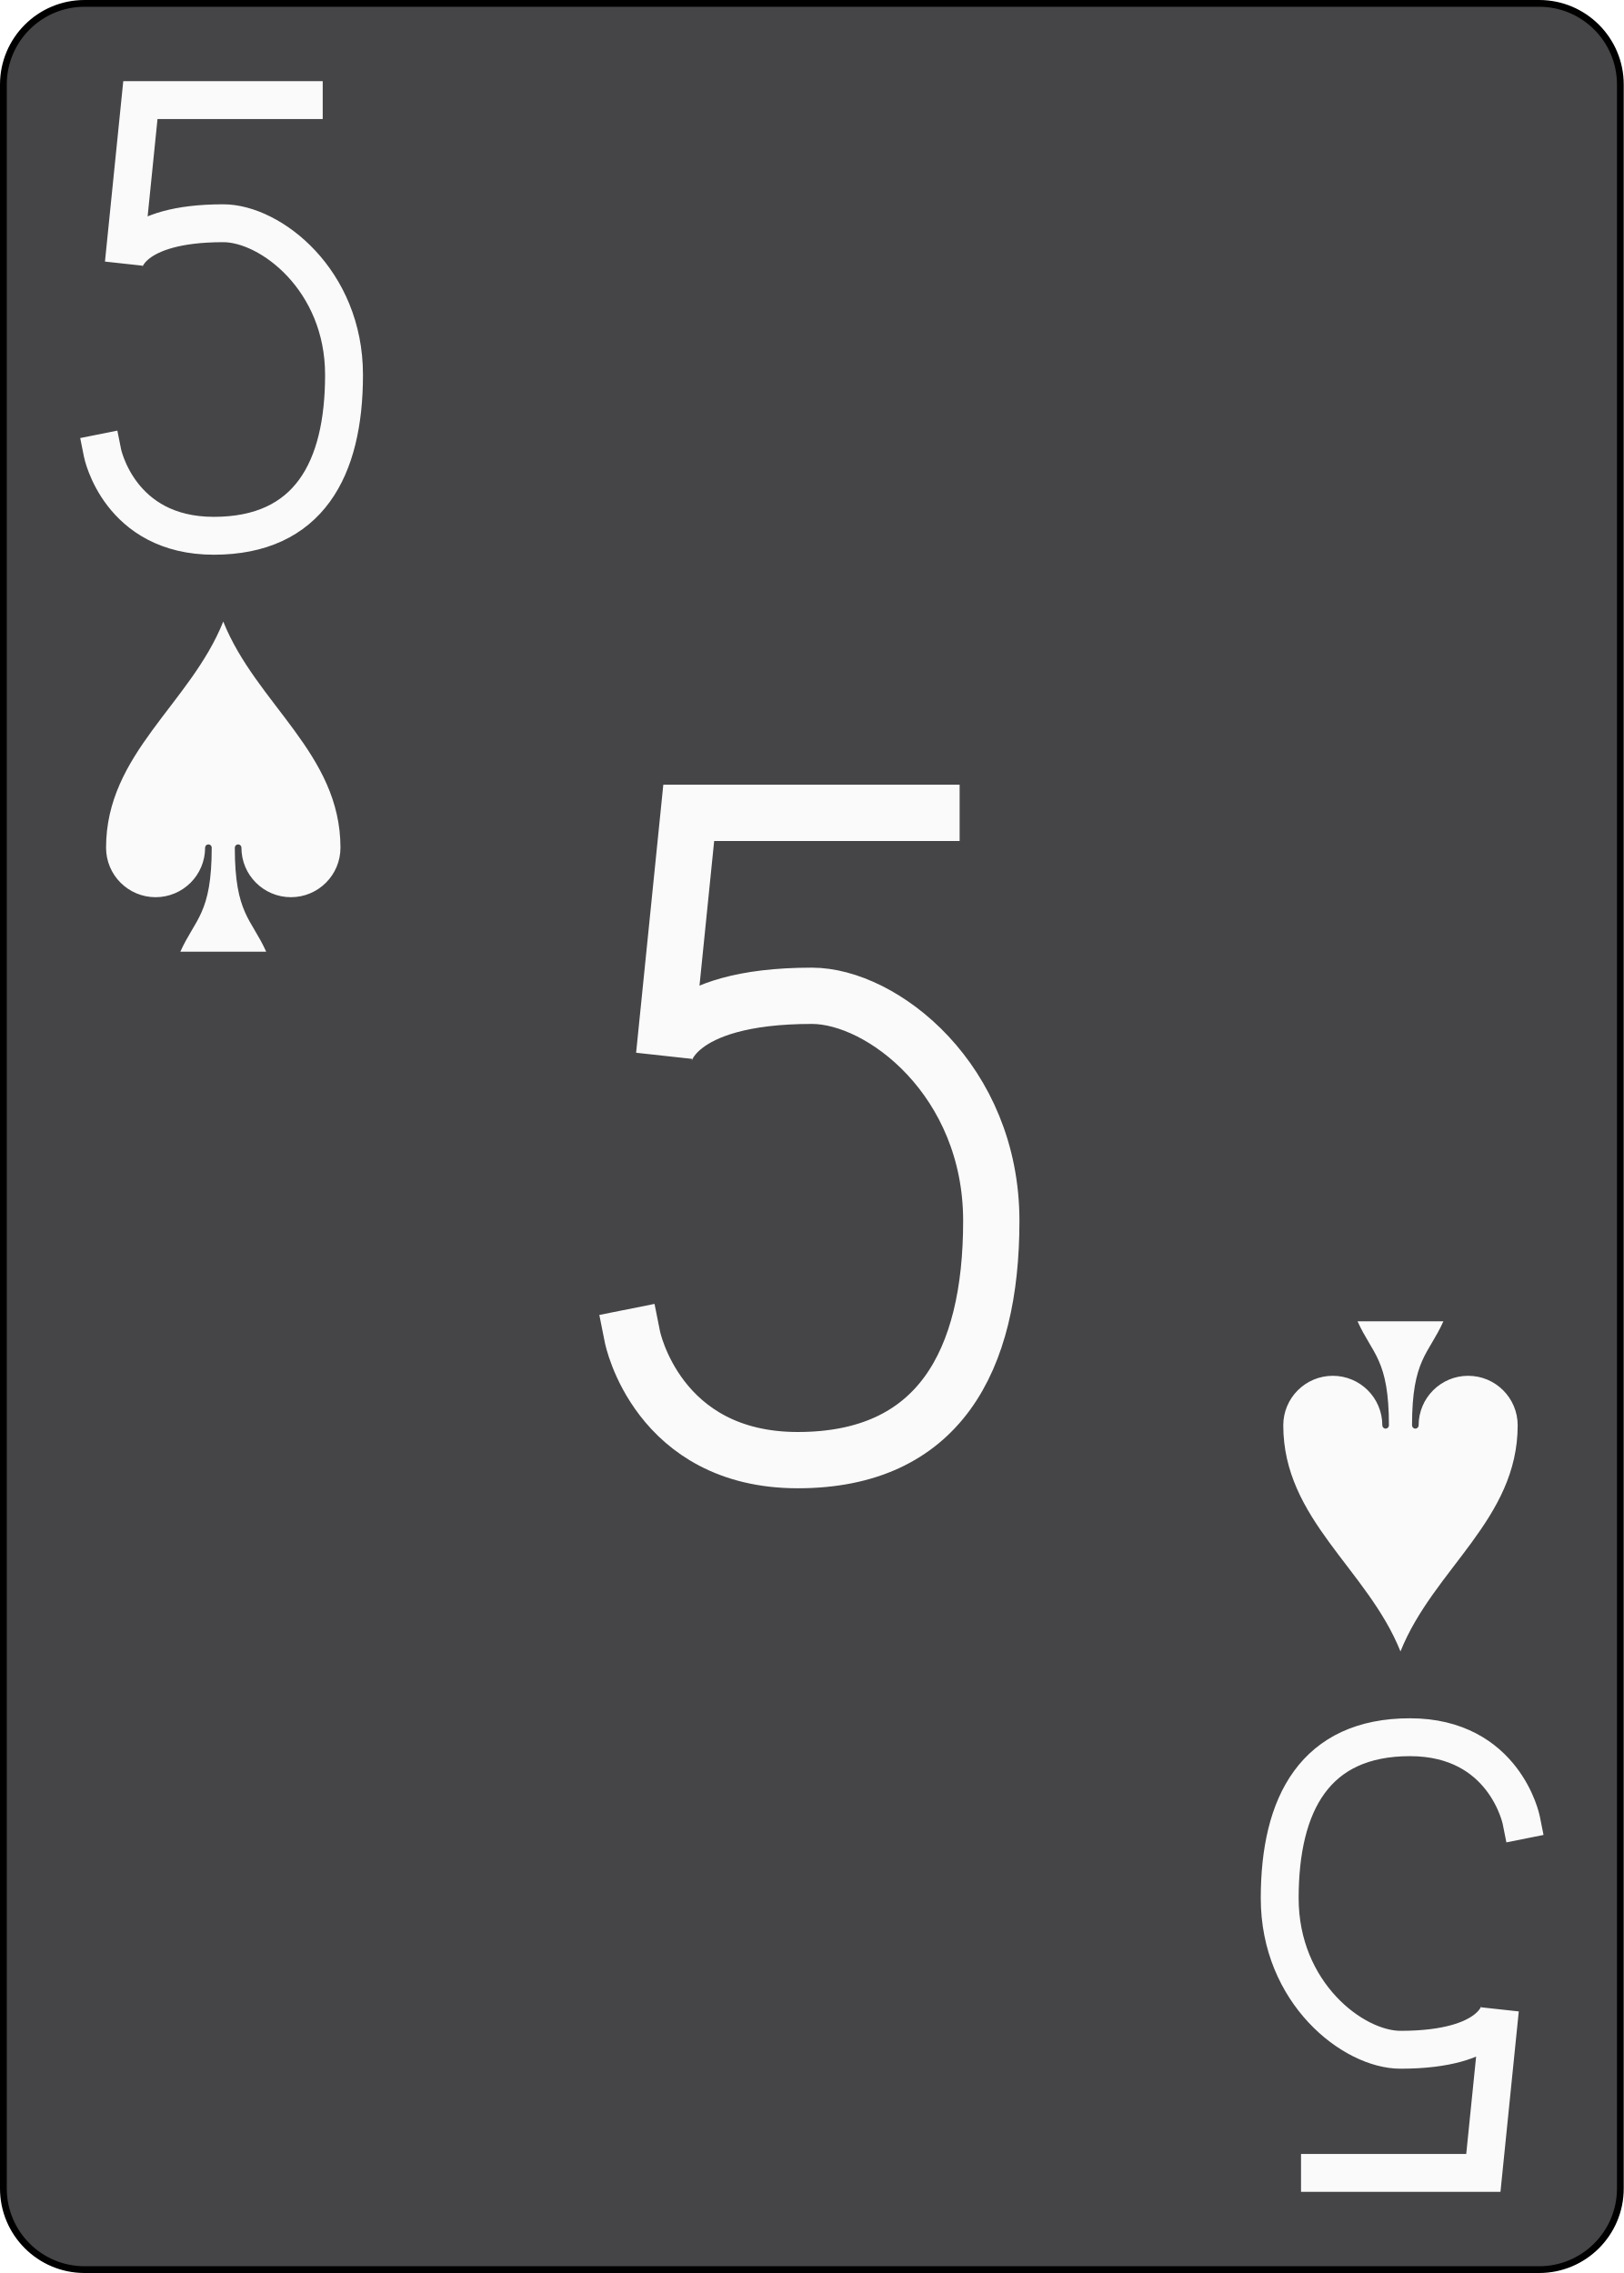
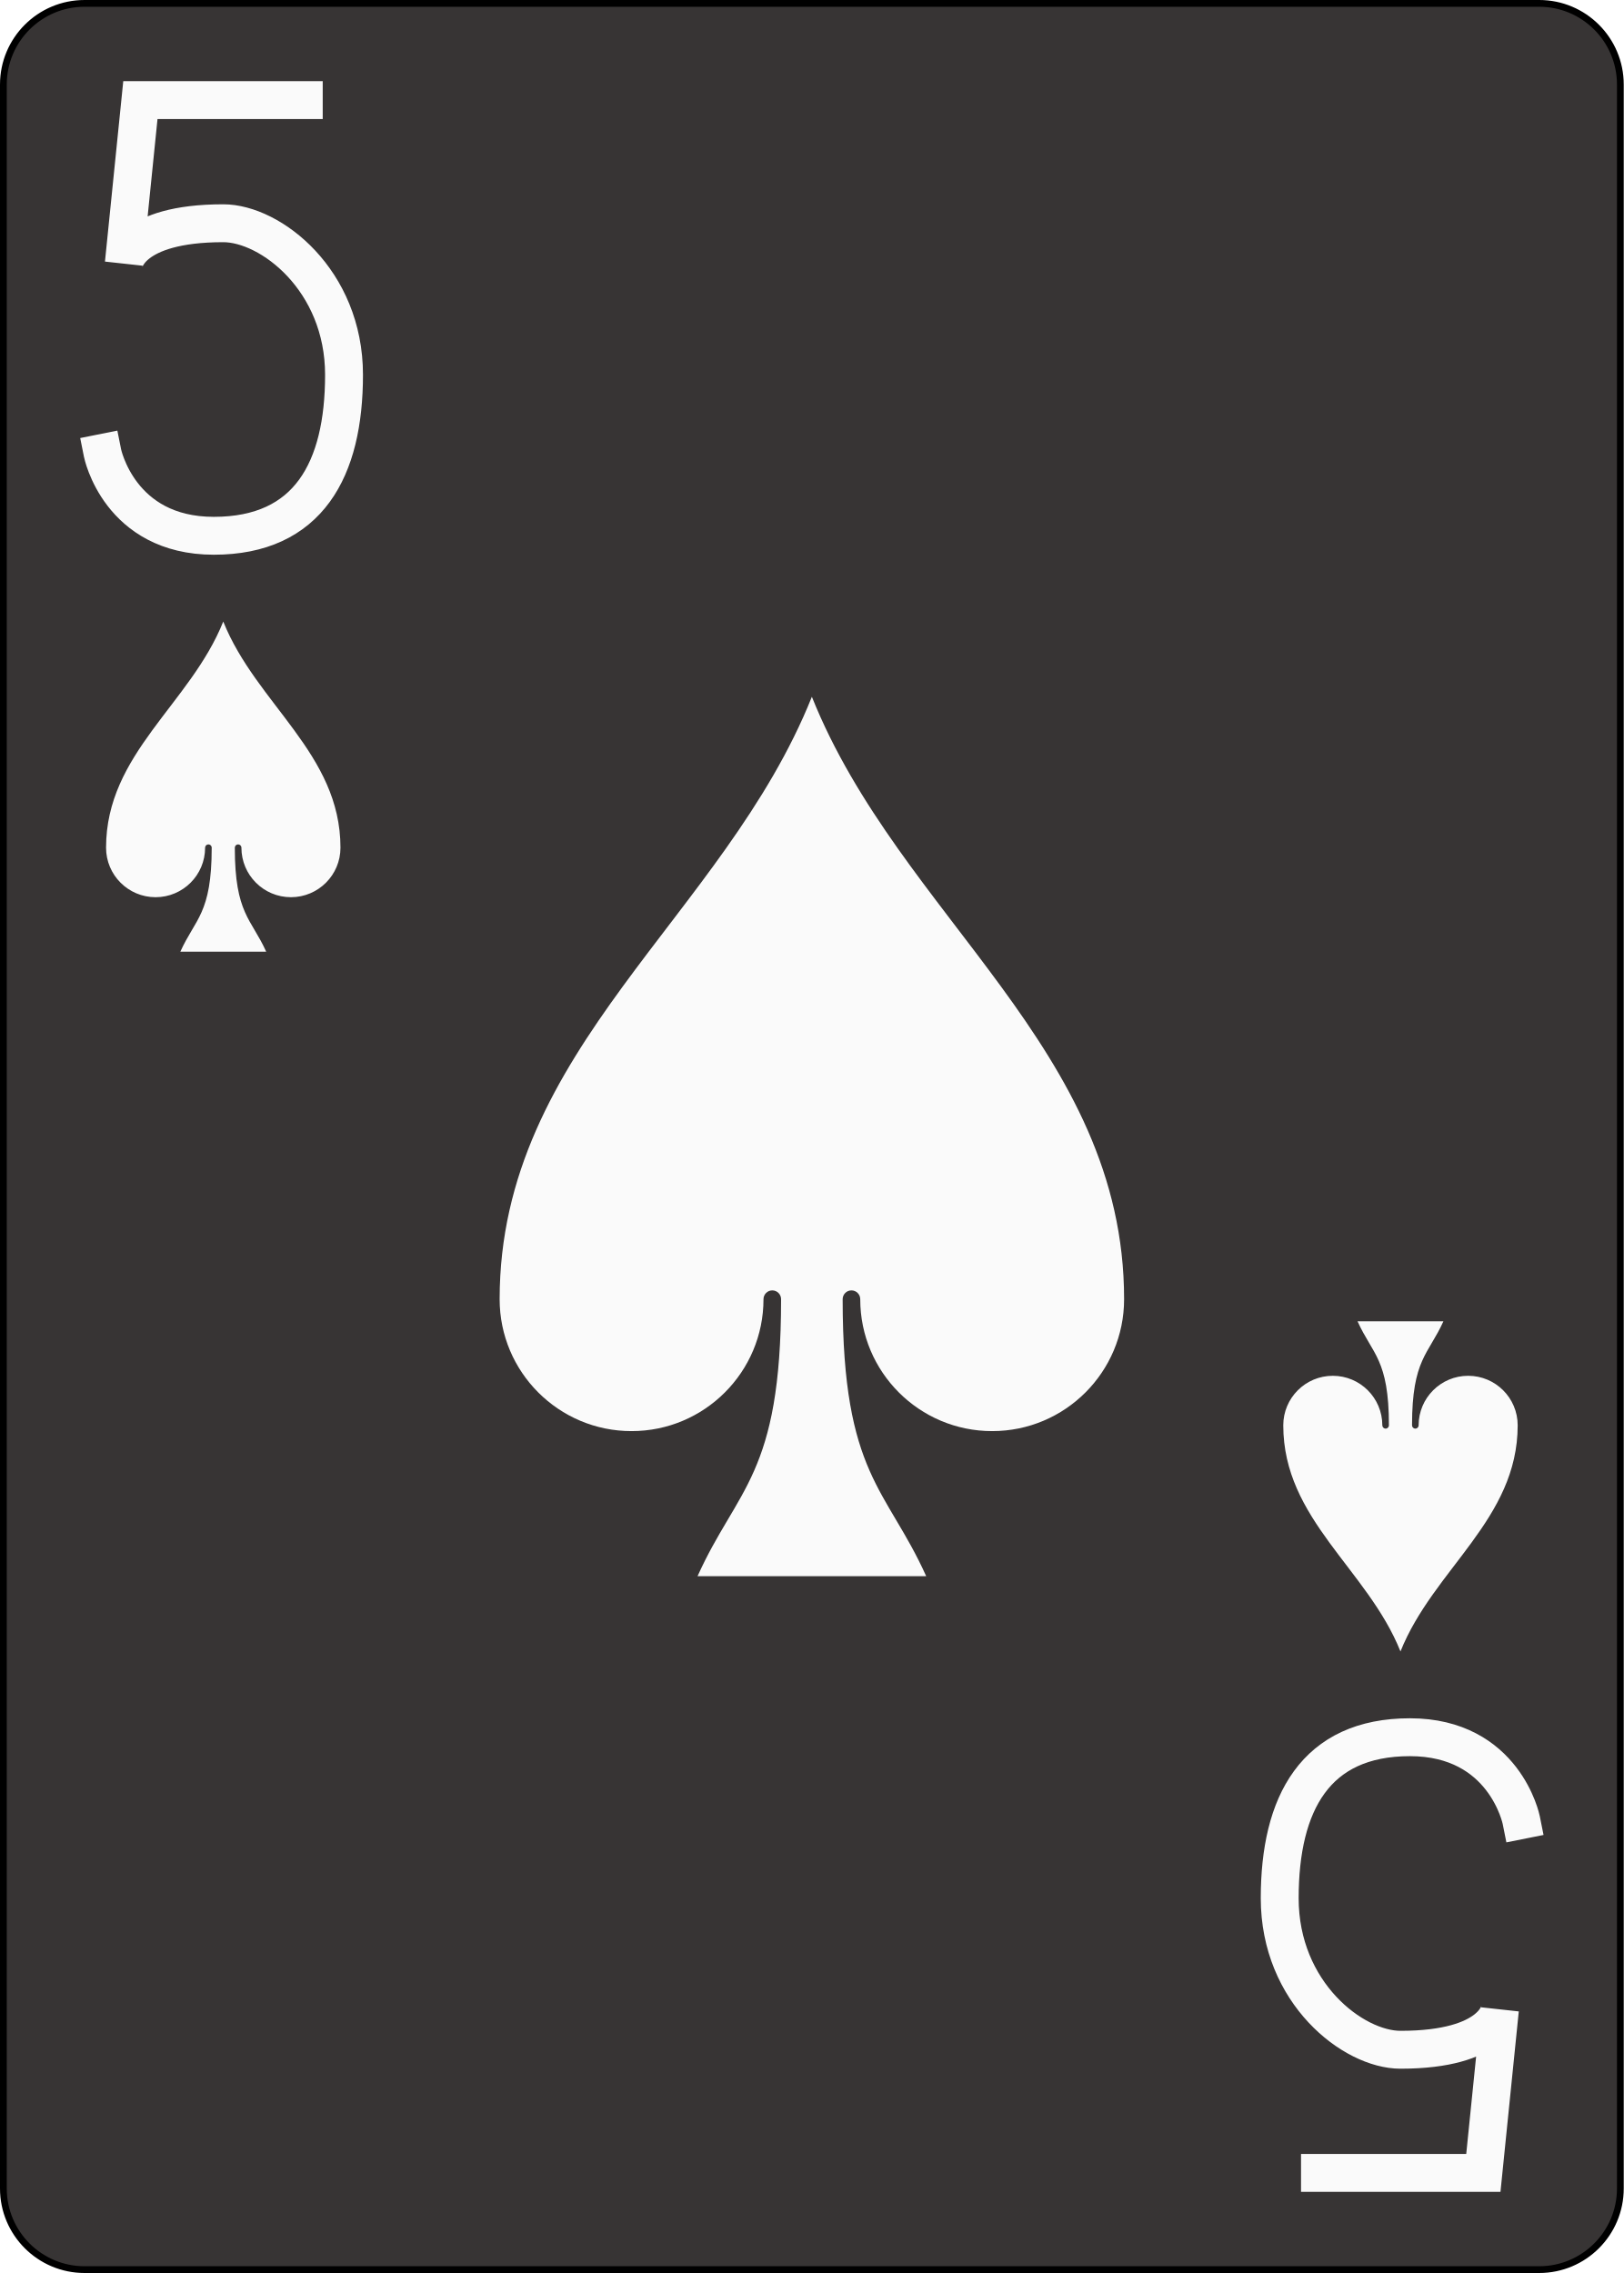
<svg xmlns="http://www.w3.org/2000/svg" xmlns:xlink="http://www.w3.org/1999/xlink" class="card" face="5S" height="3.5in" preserveAspectRatio="none" viewBox="-120 -168 240 336" width="2.5in">
  <defs>
+     <symbol id="VS5" viewBox="-500 -500 1000 1000" preserveAspectRatio="xMinYMid">
+       <path d="M170 -460L-175 -460L-210 -115C-210 -115 -200 -200 0 -200C100 -200 255 -80 255 120C255 320 180 460 -20 460C-220 460 -255 285 -255 285" stroke="#fafafa" stroke-width="80" stroke-linecap="square" stroke-miterlimit="1.5" fill="none" />
+     </symbol>
    <symbol id="SS5" viewBox="-600 -600 1200 1200" preserveAspectRatio="xMinYMid">
      <path d="M0 -500C100 -250 355 -100 355 185A150 150 0 0 1 55 185A10 10 0 0 0 35 185C35 385 85 400 130 500L-130 500C-85 400 -35 385 -35 185A10 10 0 0 0 -55 185A150 150 0 0 1 -355 185C-355 -100 -100 -250 0 -500Z" fill="#fafafa" />
    </symbol>
-     <symbol id="VS5" viewBox="-500 -500 1000 1000" preserveAspectRatio="xMinYMid">
-       <path d="M170 -460L-175 -460L-210 -115C-210 -115 -200 -200 0 -200C100 -200 255 -80 255 120C255 320 180 460 -20 460C-220 460 -255 285 -255 285" stroke="#fafafa" stroke-width="80" stroke-linecap="square" stroke-miterlimit="1.5" fill="none" />
-     </symbol>
  </defs>
-   <rect width="239" height="335" x="-119.5" y="-167.5" rx="12" ry="12" fill="#454446" stroke="black" />
+   <rect width="239" height="335" x="-119.5" y="-167.5" rx="12" ry="12" fill="#373434" stroke="black" />
+   <use xlink:href="#SS5" height="156" width="156" x="-78" y="-78" />
  <use xlink:href="#VS5" height="70" width="70" x="-122" y="-156" />
  <use xlink:href="#SS5" height="58.558" width="58.558" x="-116.279" y="-81" />
-   <use xlink:href="#VS5" height="104" width="104" x="-52" y="-52" />
  <g transform="rotate(180)">
    <use xlink:href="#VS5" height="70" width="70" x="-122" y="-156" />
    <use xlink:href="#SS5" height="58.558" width="58.558" x="-116.279" y="-81" />
  </g>
</svg>
